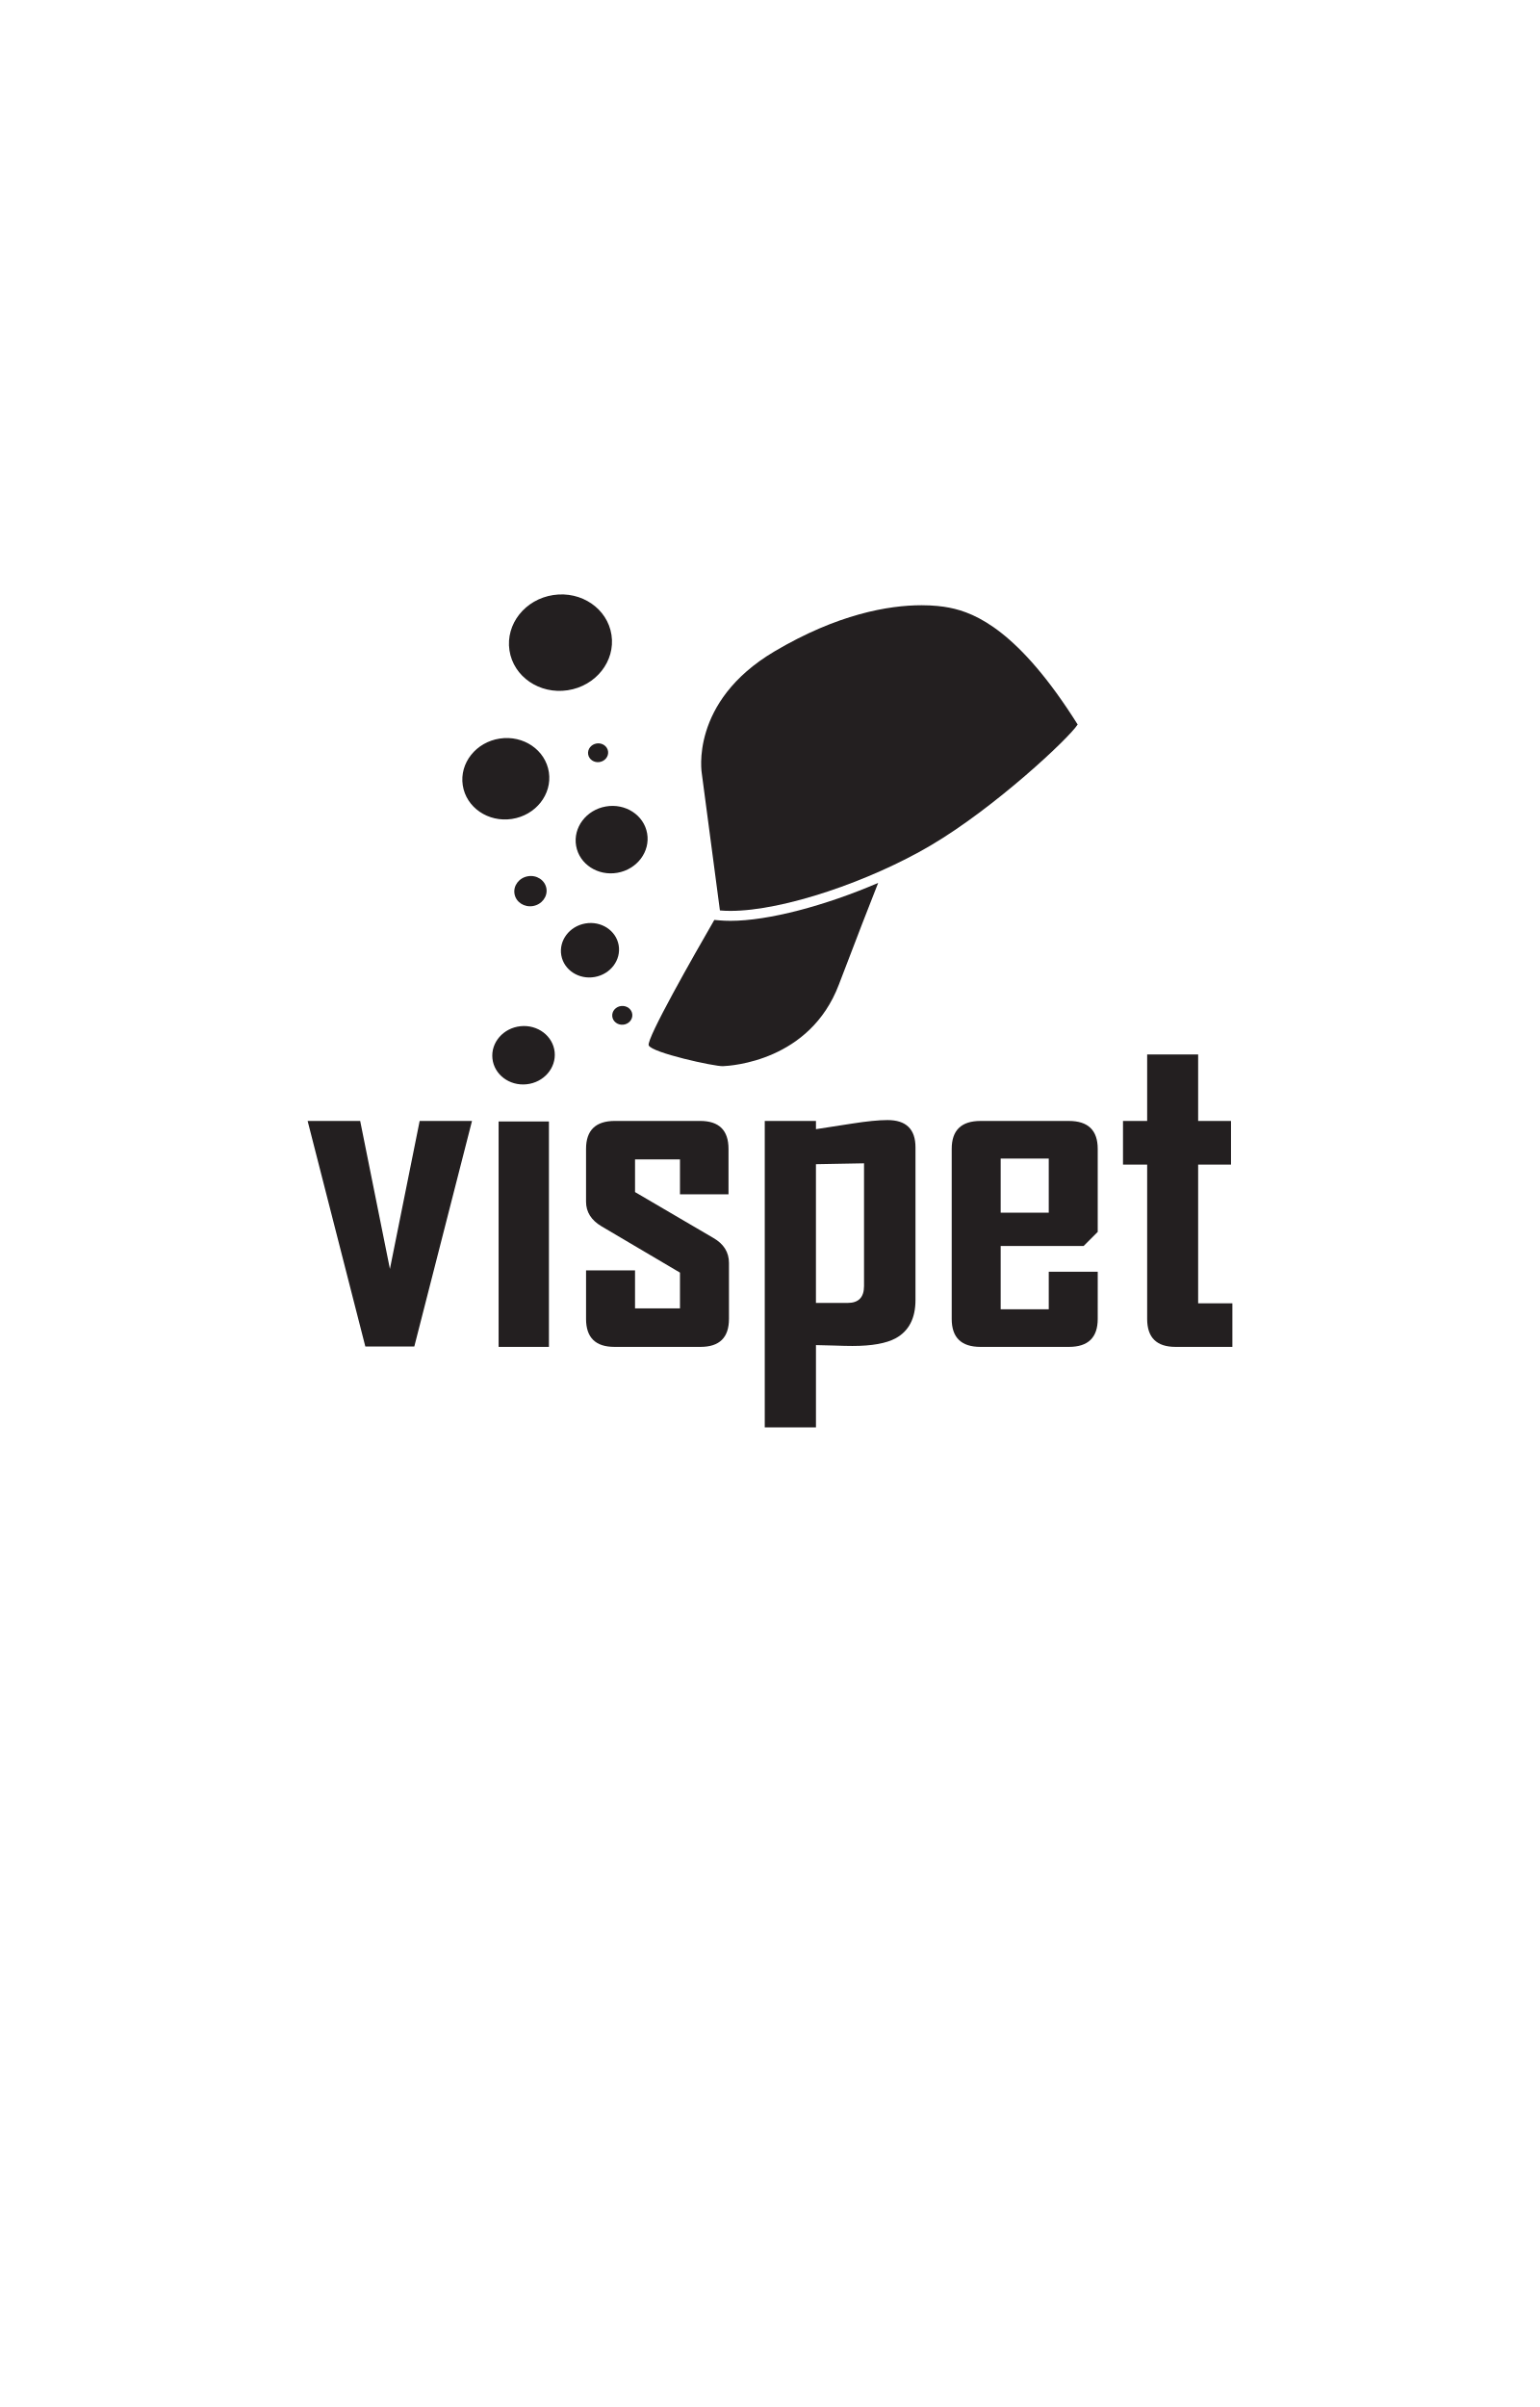
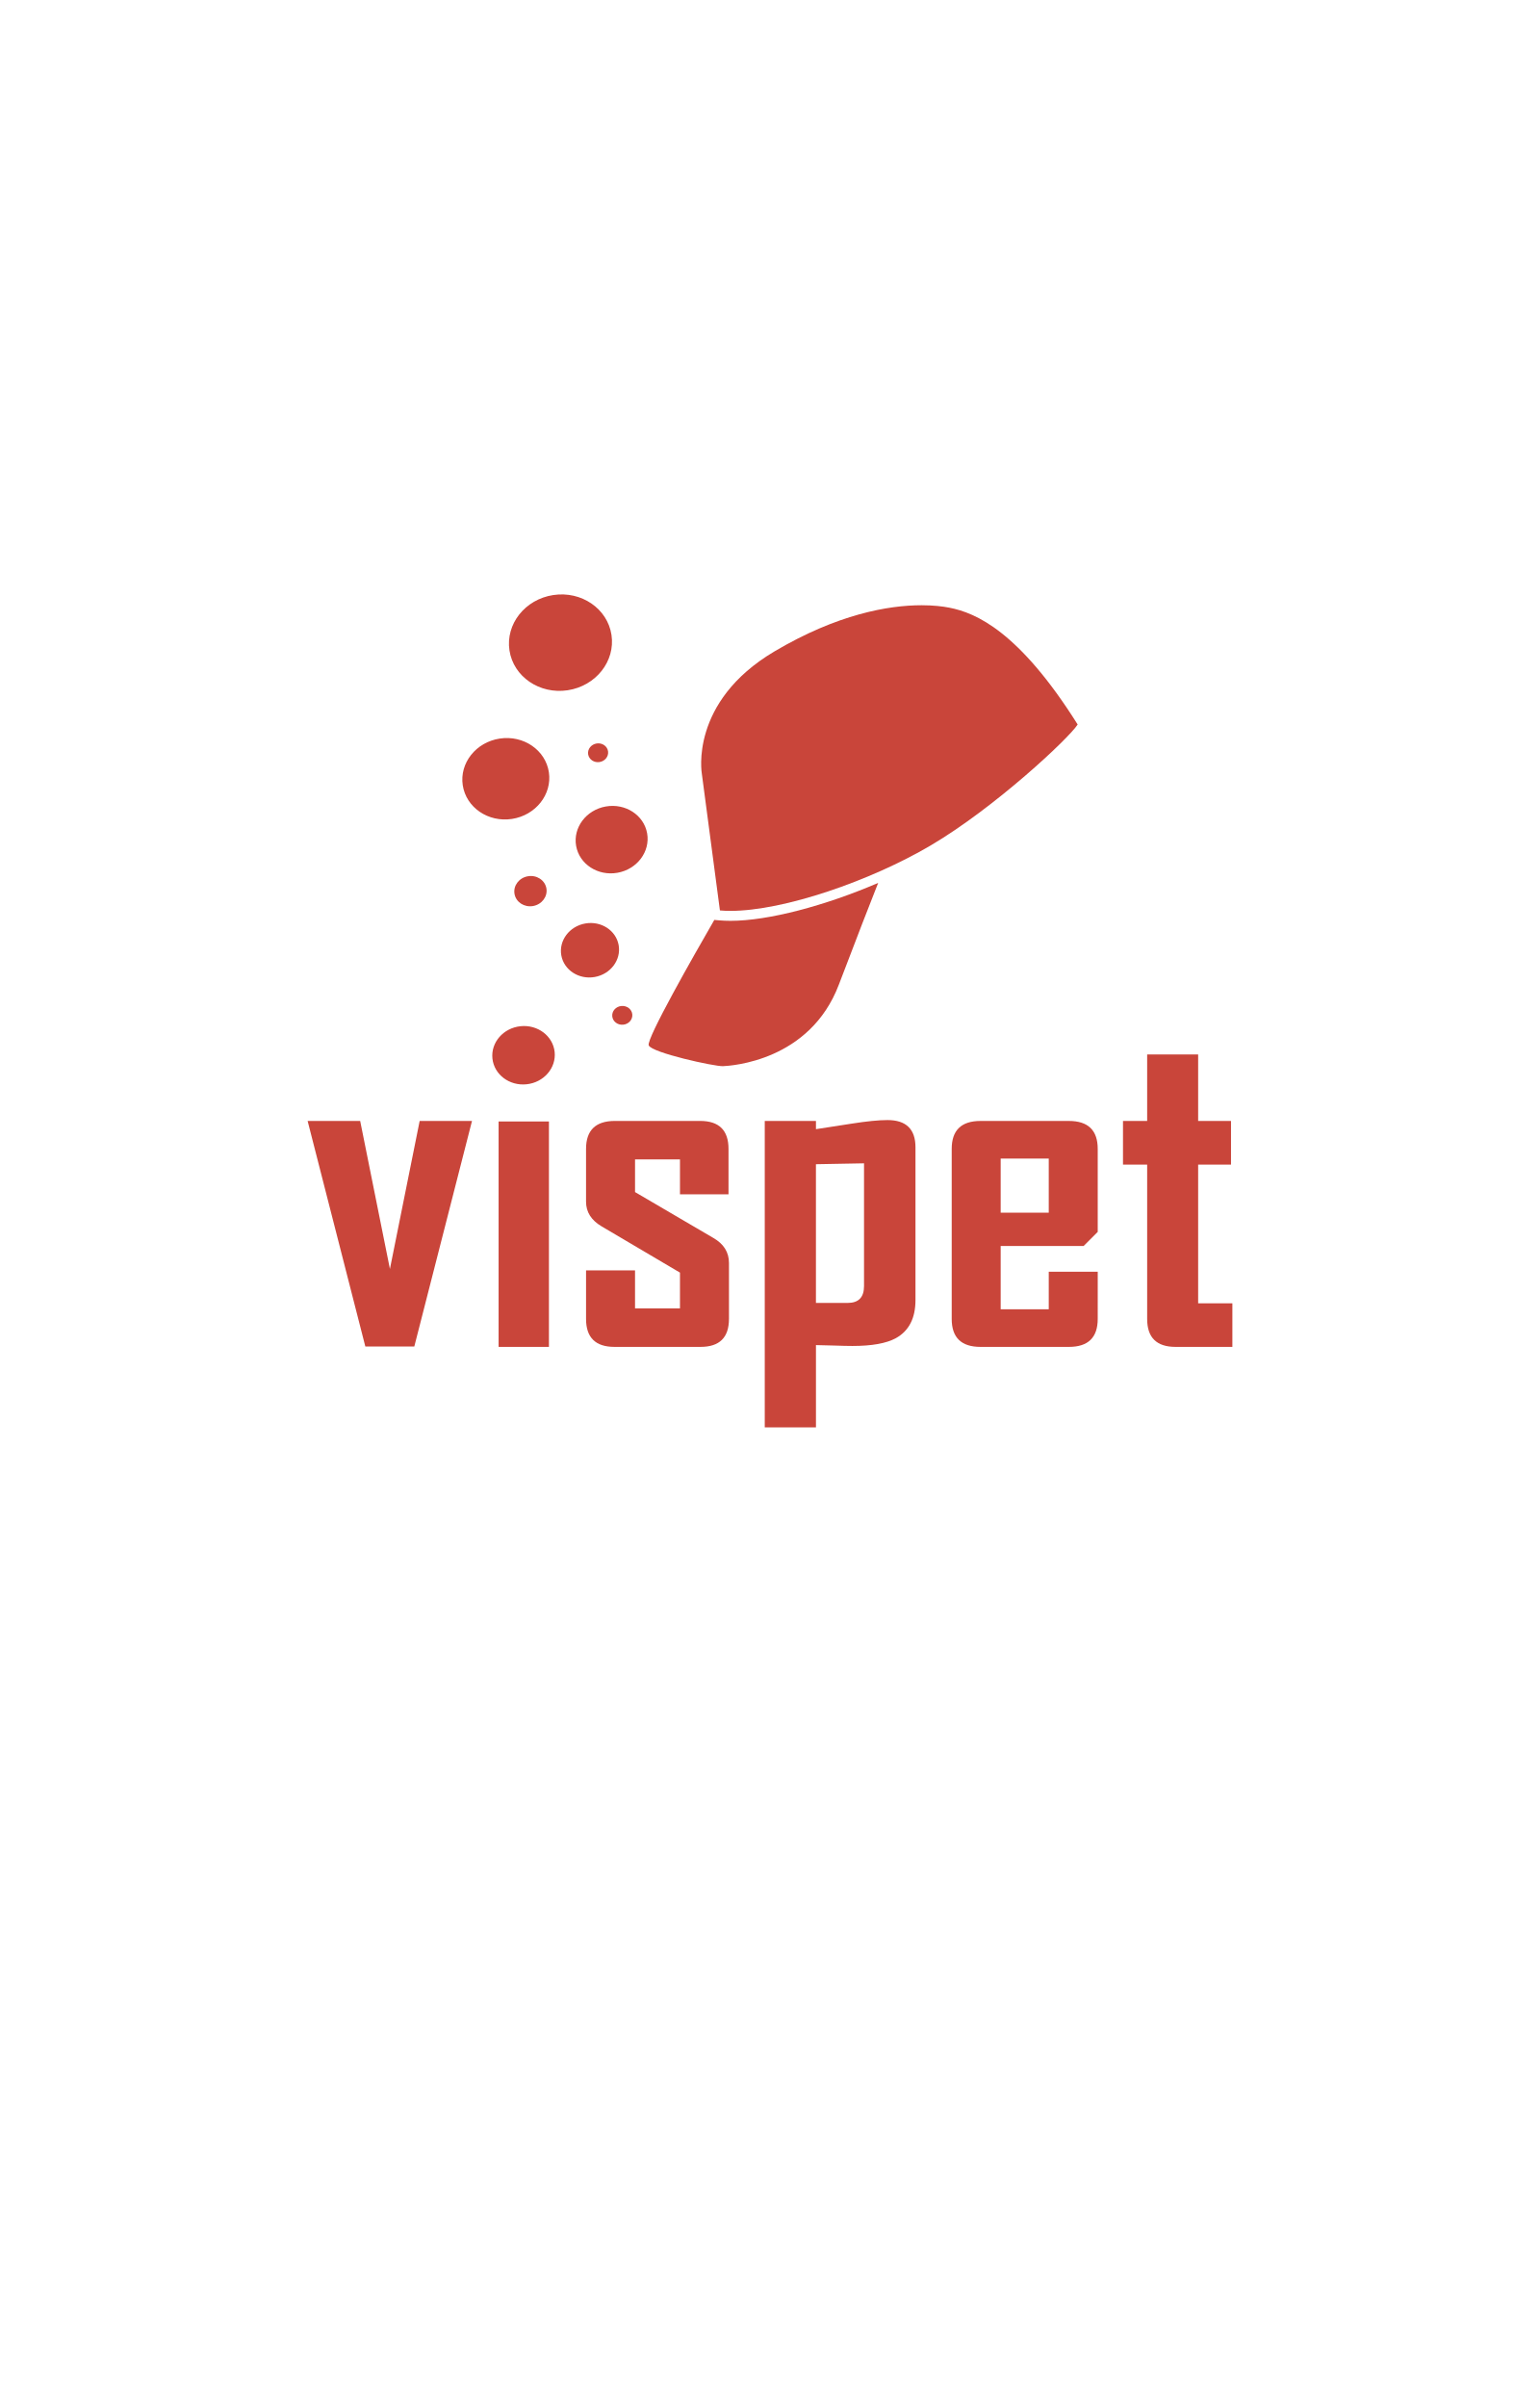
<svg xmlns="http://www.w3.org/2000/svg" version="1.1" id="Layer_1" x="0px" y="0px" width="320px" height="500px" viewBox="0 0 320 500" enable-background="new 0 0 320 500" xml:space="preserve">
  <g>
-     <polygon fill="#231F20" points="98.078,232.854 86.088,279.708 75.914,279.708 63.923,232.854 74.843,232.854 81.023,263.595    87.202,232.854  " />
-     <rect x="103.607" y="232.96" fill="#231F20" width="10.457" height="46.826" />
-     <path fill="#231F20" d="M151.472,273.979c0,3.871-1.967,5.806-5.901,5.806h-17.893c-3.932,0-5.901-1.937-5.901-5.806v-10.088   h10.178v7.897h9.338v-7.431l-16.309-9.623c-2.137-1.271-3.208-2.975-3.208-5.109v-10.969c0-3.87,1.999-5.807,5.995-5.807h17.708   c3.933,0,5.9,1.937,5.9,5.807v9.437h-10.085v-7.248h-9.338v6.782l16.264,9.523c2.171,1.24,3.254,2.977,3.254,5.205v11.623H151.472z   " />
+     <polygon fill="#C9453A" points="98.078,232.854 86.088,279.708 75.914,279.708 63.923,232.854 74.843,232.854 81.023,263.595    87.202,232.854  " />
+     <rect x="103.607" y="232.96" fill="#C9453A" width="10.457" height="46.826" />
+     <path fill="#C9453A" d="M151.472,273.979c0,3.871-1.967,5.806-5.901,5.806h-17.893c-3.932,0-5.901-1.937-5.901-5.806v-10.088   h10.178v7.897h9.338v-7.431l-16.309-9.623c-2.137-1.271-3.208-2.975-3.208-5.109v-10.969c0-3.87,1.999-5.807,5.995-5.807h17.708   c3.933,0,5.9,1.937,5.9,5.807v9.437h-10.085v-7.248h-9.338v6.782l16.264,9.523c2.171,1.24,3.254,2.977,3.254,5.205v11.623H151.472z   " />
    <g>
-       <path fill="#231F20" d="M151.787,189.216c11.068,0,29.117-6.247,41.564-13.573c13.318-7.833,28.812-22.325,30.578-25.146    c-12.218-19.417-21.181-23.191-26.638-24.261c-1.424-0.283-3.374-0.511-5.795-0.511c-6.858,0-17.488,1.841-30.585,9.6    c-17.73,10.505-15.077,25.387-15.077,25.387l3.759,28.411C150.292,189.188,151.024,189.216,151.787,189.216z" />
-       <path fill="#231F20" d="M151.787,191.281c-0.829,0-1.628-0.034-2.372-0.1l-0.985-0.089c-4.202,7.274-14.148,24.71-13.634,26.052    c0.59,1.533,13.7,4.412,15.438,4.329c1.74-0.085,18.042-1.054,24.071-16.93c3.727-9.817,6.555-17.043,8.172-21.138    C171.463,188.141,159.667,191.281,151.787,191.281z" />
+       <path fill="#C9453A" d="M151.787,189.216c11.068,0,29.117-6.247,41.564-13.573c13.318-7.833,28.812-22.325,30.578-25.146    c-12.218-19.417-21.181-23.191-26.638-24.261c-1.424-0.283-3.374-0.511-5.795-0.511c-6.858,0-17.488,1.841-30.585,9.6    c-17.73,10.505-15.077,25.387-15.077,25.387l3.759,28.411C150.292,189.188,151.024,189.216,151.787,189.216z" />
+       <path fill="#C9453A" d="M151.787,191.281c-0.829,0-1.628-0.034-2.372-0.1l-0.985-0.089c-4.202,7.274-14.148,24.71-13.634,26.052    c0.59,1.533,13.7,4.412,15.438,4.329c1.74-0.085,18.042-1.054,24.071-16.93c3.727-9.817,6.555-17.043,8.172-21.138    C171.463,188.141,159.667,191.281,151.787,191.281z" />
    </g>
  </g>
  <g>
-     <path fill="#231F20" d="M102.322,219.88c0.349,3.333,3.526,5.729,7.098,5.354c3.568-0.371,6.177-3.376,5.833-6.707   c-0.352-3.332-3.529-5.729-7.097-5.355C104.585,213.545,101.974,216.548,102.322,219.88" />
-     <path fill="#231F20" d="M190.229,270.054c0,3.781-1.367,6.427-4.093,7.929c-1.981,1.078-4.985,1.612-9.012,1.612   c-0.933,0-2.238-0.03-3.925-0.09c-1.688-0.062-2.91-0.091-3.649-0.091V296.5h-10.64v-63.645h10.64v1.705   c2.476-0.367,4.955-0.754,7.438-1.152c3.126-0.492,5.604-0.739,7.43-0.739c3.874,0,5.812,1.891,5.812,5.671v31.714H190.229z    M179.538,267.148v-25.493l-9.993,0.185v28.814h6.602C178.407,270.654,179.538,269.486,179.538,267.148" />
-     <path fill="#231F20" d="M228.098,273.975c0,3.877-1.996,5.812-5.992,5.812H203.75c-3.999,0-5.992-1.936-5.992-5.812v-35.315   c0-3.87,1.993-5.807,5.992-5.807h18.354c3.998,0,5.994,1.938,5.994,5.807V255.9l-2.93,2.929h-17.236v13.151h9.991v-7.807H228.1   L228.098,273.975L228.098,273.975z M217.922,240.661h-9.99v11.247h9.99V240.661z" />
-     <path fill="#231F20" d="M256.074,279.786H244.27c-3.938,0-5.899-1.935-5.899-5.806v-32.064h-5.021v-9.062h5.021v-13.819h10.595   v13.819h6.828v9.062h-6.828v28.811h7.112v9.062L256.074,279.786L256.074,279.786z" />
-     <path fill="#231F20" d="M122.21,156.684c0.165,1.066,1.218,1.79,2.363,1.616c1.141-0.174,1.937-1.178,1.775-2.245   c-0.161-1.067-1.218-1.79-2.362-1.617C122.844,154.613,122.049,155.617,122.21,156.684" />
-     <path fill="#231F20" d="M127.221,211.102c0.096,1.073,1.104,1.86,2.256,1.757c1.152-0.102,2.008-1.058,1.911-2.133   c-0.097-1.072-1.106-1.86-2.259-1.755C127.978,209.071,127.122,210.027,127.221,211.102" />
-     <path fill="#231F20" d="M106.913,185.697c0.298,1.708,2.024,2.83,3.854,2.509c1.827-0.321,3.067-1.968,2.77-3.676   c-0.305-1.705-2.029-2.83-3.859-2.504C107.848,182.344,106.608,183.992,106.913,185.697" />
-     <path fill="#231F20" d="M116.632,198.439c0.542,3.069,3.649,5.092,6.942,4.511c3.292-0.578,5.516-3.535,4.979-6.609   c-0.542-3.07-3.647-5.089-6.934-4.509C118.324,192.409,116.094,195.369,116.632,198.439" />
-     <path fill="#231F20" d="M119.714,175.714c0.668,3.803,4.515,6.304,8.588,5.585c4.075-0.718,6.837-4.382,6.168-8.184   c-0.668-3.803-4.518-6.303-8.591-5.586C121.806,168.245,119.044,171.911,119.714,175.714" />
-     <path fill="#231F20" d="M96.157,163.123c0.701,4.611,5.276,7.741,10.212,6.994c4.941-0.751,8.381-5.097,7.683-9.707   c-0.7-4.608-5.272-7.741-10.21-6.99C98.901,154.167,95.458,158.51,96.157,163.123" />
-     <path fill="#231F20" d="M105.861,135.102c0.825,5.463,6.248,9.171,12.1,8.284c5.854-0.885,9.93-6.03,9.101-11.497   c-0.83-5.461-6.248-9.17-12.101-8.282C109.108,124.492,105.035,129.638,105.861,135.102" />
+     <path fill="#C9453A" d="M102.322,219.88c0.349,3.333,3.526,5.729,7.098,5.354c3.568-0.371,6.177-3.376,5.833-6.707   c-0.352-3.332-3.529-5.729-7.097-5.355C104.585,213.545,101.974,216.548,102.322,219.88" />
+     <path fill="#C9453A" d="M190.229,270.054c0,3.781-1.367,6.427-4.093,7.929c-1.981,1.078-4.985,1.612-9.012,1.612   c-0.933,0-2.238-0.03-3.925-0.09c-1.688-0.062-2.91-0.091-3.649-0.091V296.5h-10.64v-63.645h10.64v1.705   c2.476-0.367,4.955-0.754,7.438-1.152c3.126-0.492,5.604-0.739,7.43-0.739c3.874,0,5.812,1.891,5.812,5.671v31.714H190.229z    M179.538,267.148v-25.493l-9.993,0.185v28.814h6.602C178.407,270.654,179.538,269.486,179.538,267.148" />
+     <path fill="#C9453A" d="M228.098,273.975c0,3.877-1.996,5.812-5.992,5.812H203.75c-3.999,0-5.992-1.936-5.992-5.812v-35.315   c0-3.87,1.993-5.807,5.992-5.807h18.354c3.998,0,5.994,1.938,5.994,5.807V255.9l-2.93,2.929h-17.236v13.151h9.991v-7.807H228.1   L228.098,273.975L228.098,273.975z M217.922,240.661h-9.99v11.247h9.99V240.661z" />
+     <path fill="#C9453A" d="M256.074,279.786H244.27c-3.938,0-5.899-1.935-5.899-5.806v-32.064h-5.021v-9.062h5.021v-13.819h10.595   v13.819h6.828v9.062h-6.828v28.811h7.112v9.062L256.074,279.786L256.074,279.786z" />
+     <path fill="#C9453A" d="M122.21,156.684c0.165,1.066,1.218,1.79,2.363,1.616c1.141-0.174,1.937-1.178,1.775-2.245   c-0.161-1.067-1.218-1.79-2.362-1.617C122.844,154.613,122.049,155.617,122.21,156.684" />
+     <path fill="#C9453A" d="M127.221,211.102c0.096,1.073,1.104,1.86,2.256,1.757c1.152-0.102,2.008-1.058,1.911-2.133   c-0.097-1.072-1.106-1.86-2.259-1.755C127.978,209.071,127.122,210.027,127.221,211.102" />
+     <path fill="#C9453A" d="M106.913,185.697c0.298,1.708,2.024,2.83,3.854,2.509c1.827-0.321,3.067-1.968,2.77-3.676   c-0.305-1.705-2.029-2.83-3.859-2.504C107.848,182.344,106.608,183.992,106.913,185.697" />
+     <path fill="#C9453A" d="M116.632,198.439c0.542,3.069,3.649,5.092,6.942,4.511c3.292-0.578,5.516-3.535,4.979-6.609   c-0.542-3.07-3.647-5.089-6.934-4.509C118.324,192.409,116.094,195.369,116.632,198.439" />
+     <path fill="#C9453A" d="M119.714,175.714c0.668,3.803,4.515,6.304,8.588,5.585c4.075-0.718,6.837-4.382,6.168-8.184   c-0.668-3.803-4.518-6.303-8.591-5.586C121.806,168.245,119.044,171.911,119.714,175.714" />
+     <path fill="#C9453A" d="M96.157,163.123c0.701,4.611,5.276,7.741,10.212,6.994c4.941-0.751,8.381-5.097,7.683-9.707   c-0.7-4.608-5.272-7.741-10.21-6.99C98.901,154.167,95.458,158.51,96.157,163.123" />
+     <path fill="#C9453A" d="M105.861,135.102c0.825,5.463,6.248,9.171,12.1,8.284c5.854-0.885,9.93-6.03,9.101-11.497   c-0.83-5.461-6.248-9.17-12.101-8.282C109.108,124.492,105.035,129.638,105.861,135.102" />
  </g>
</svg>
